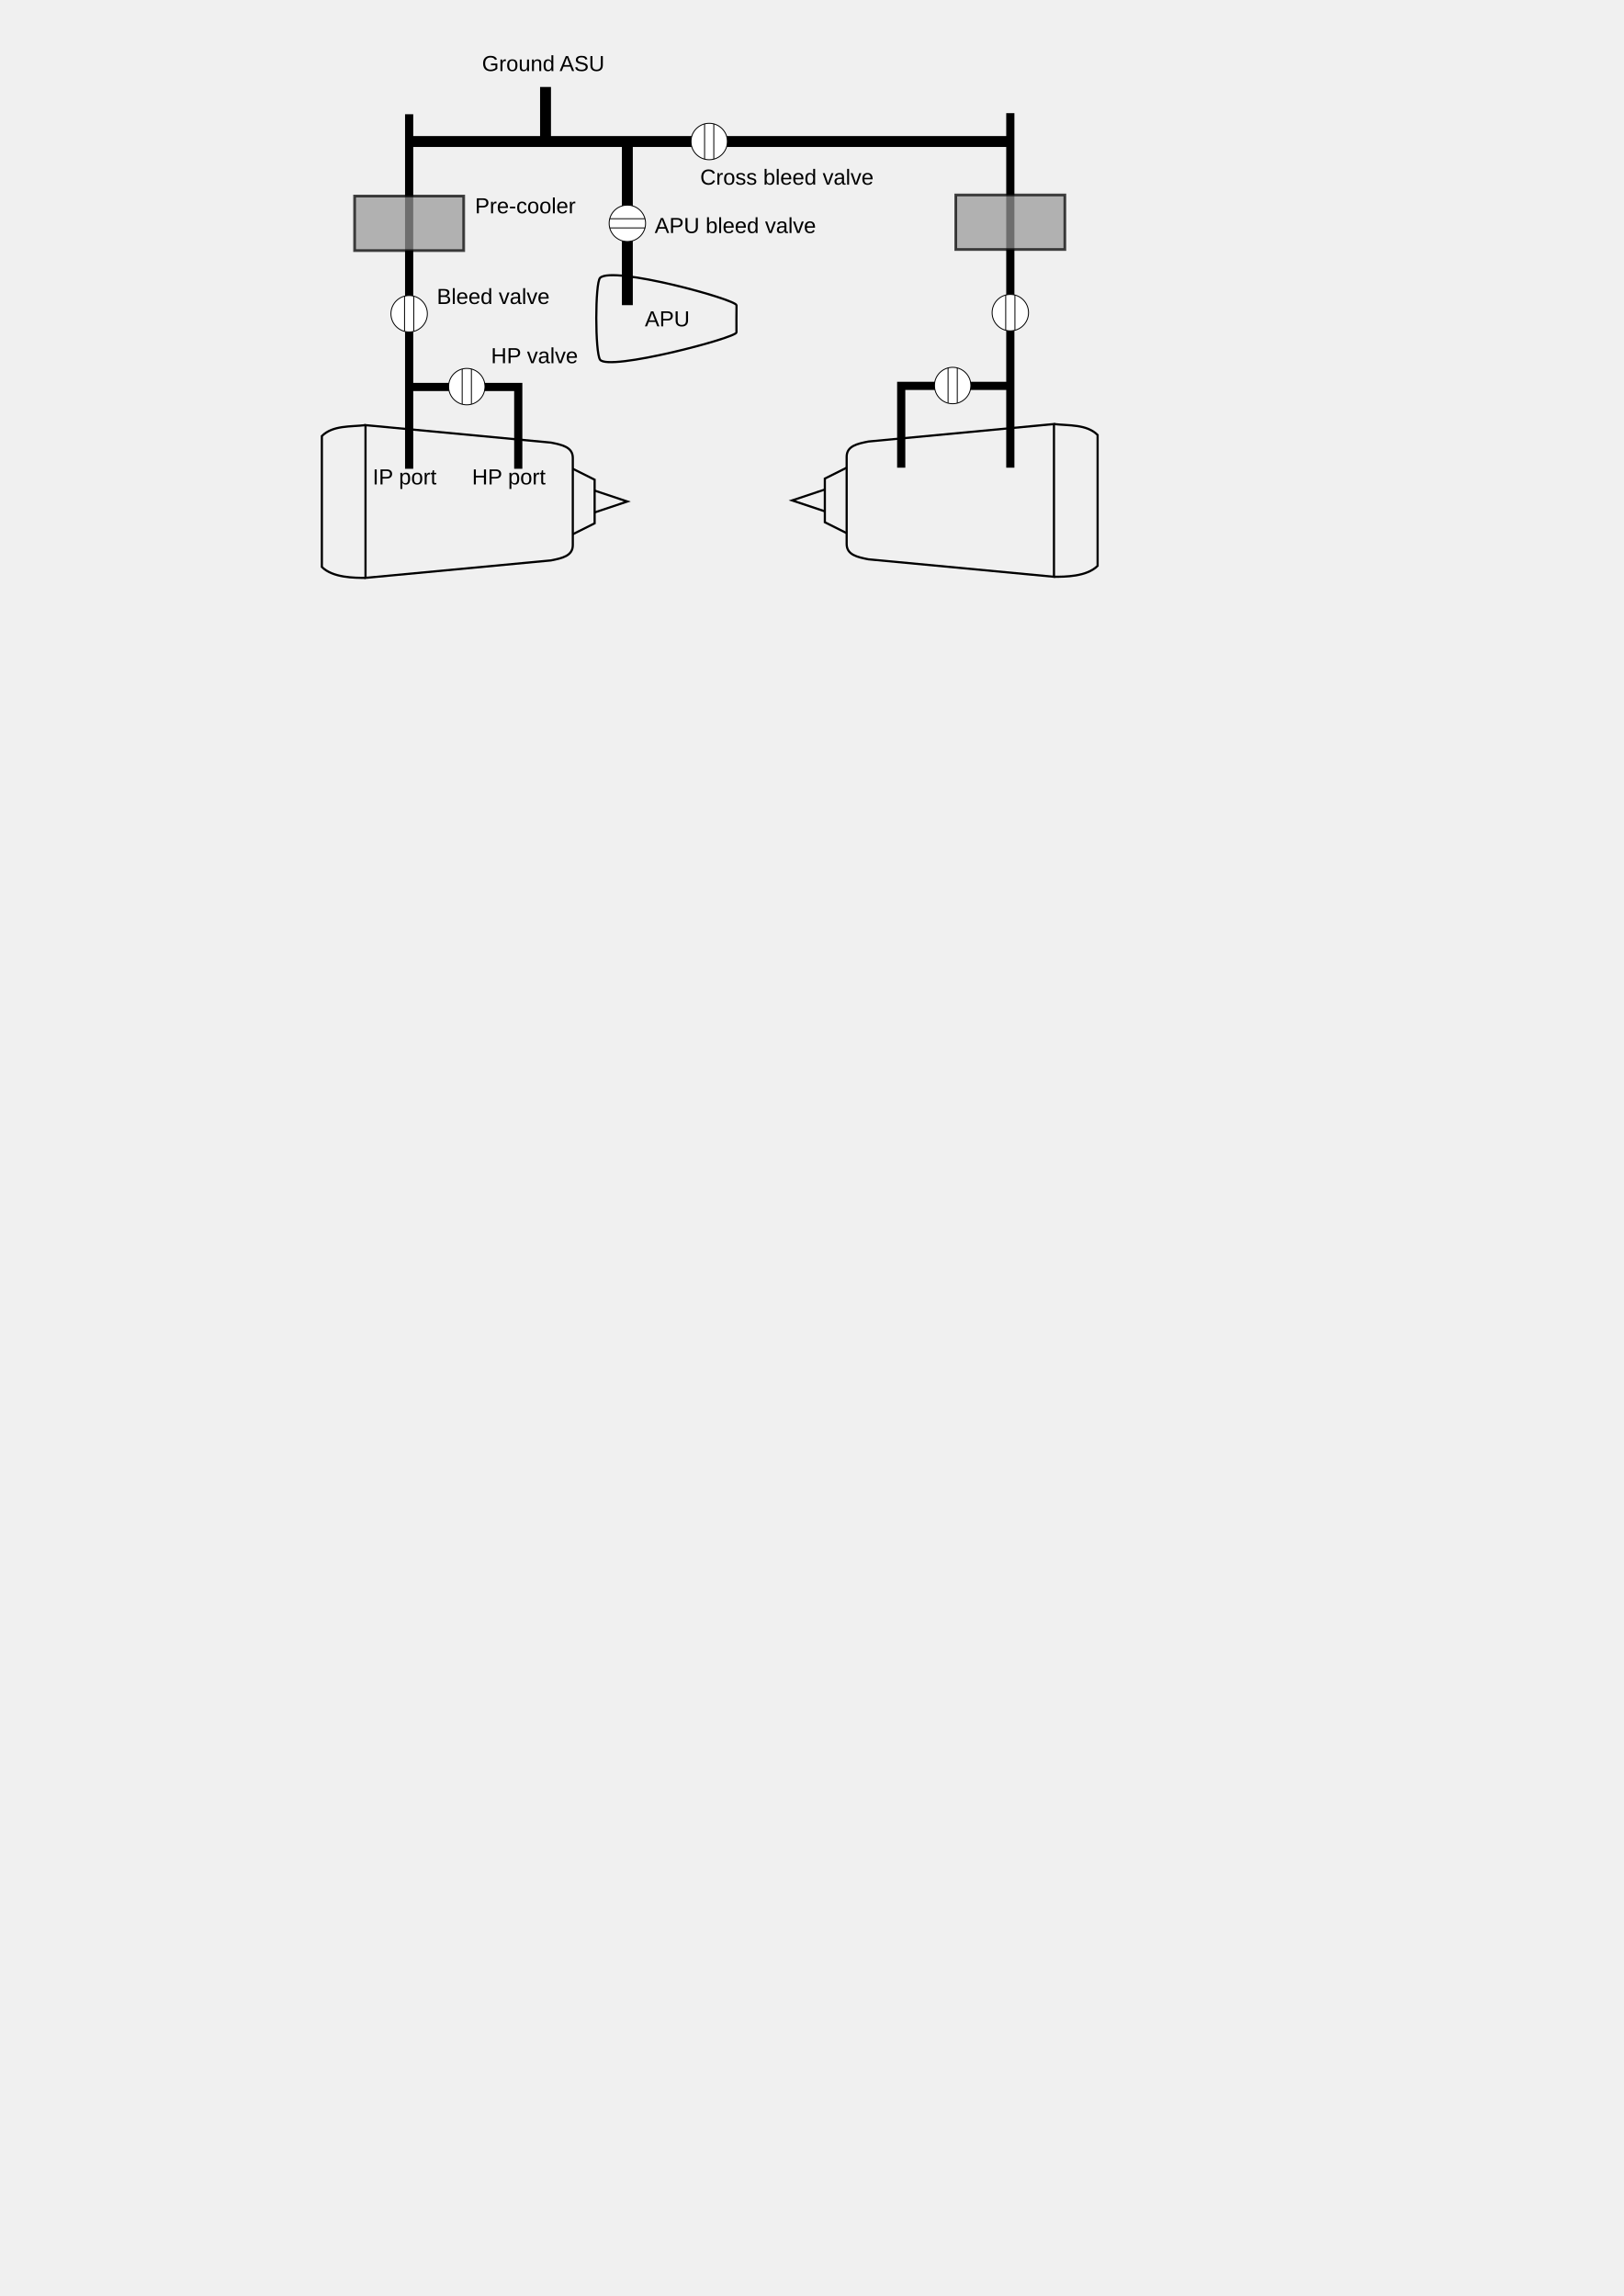
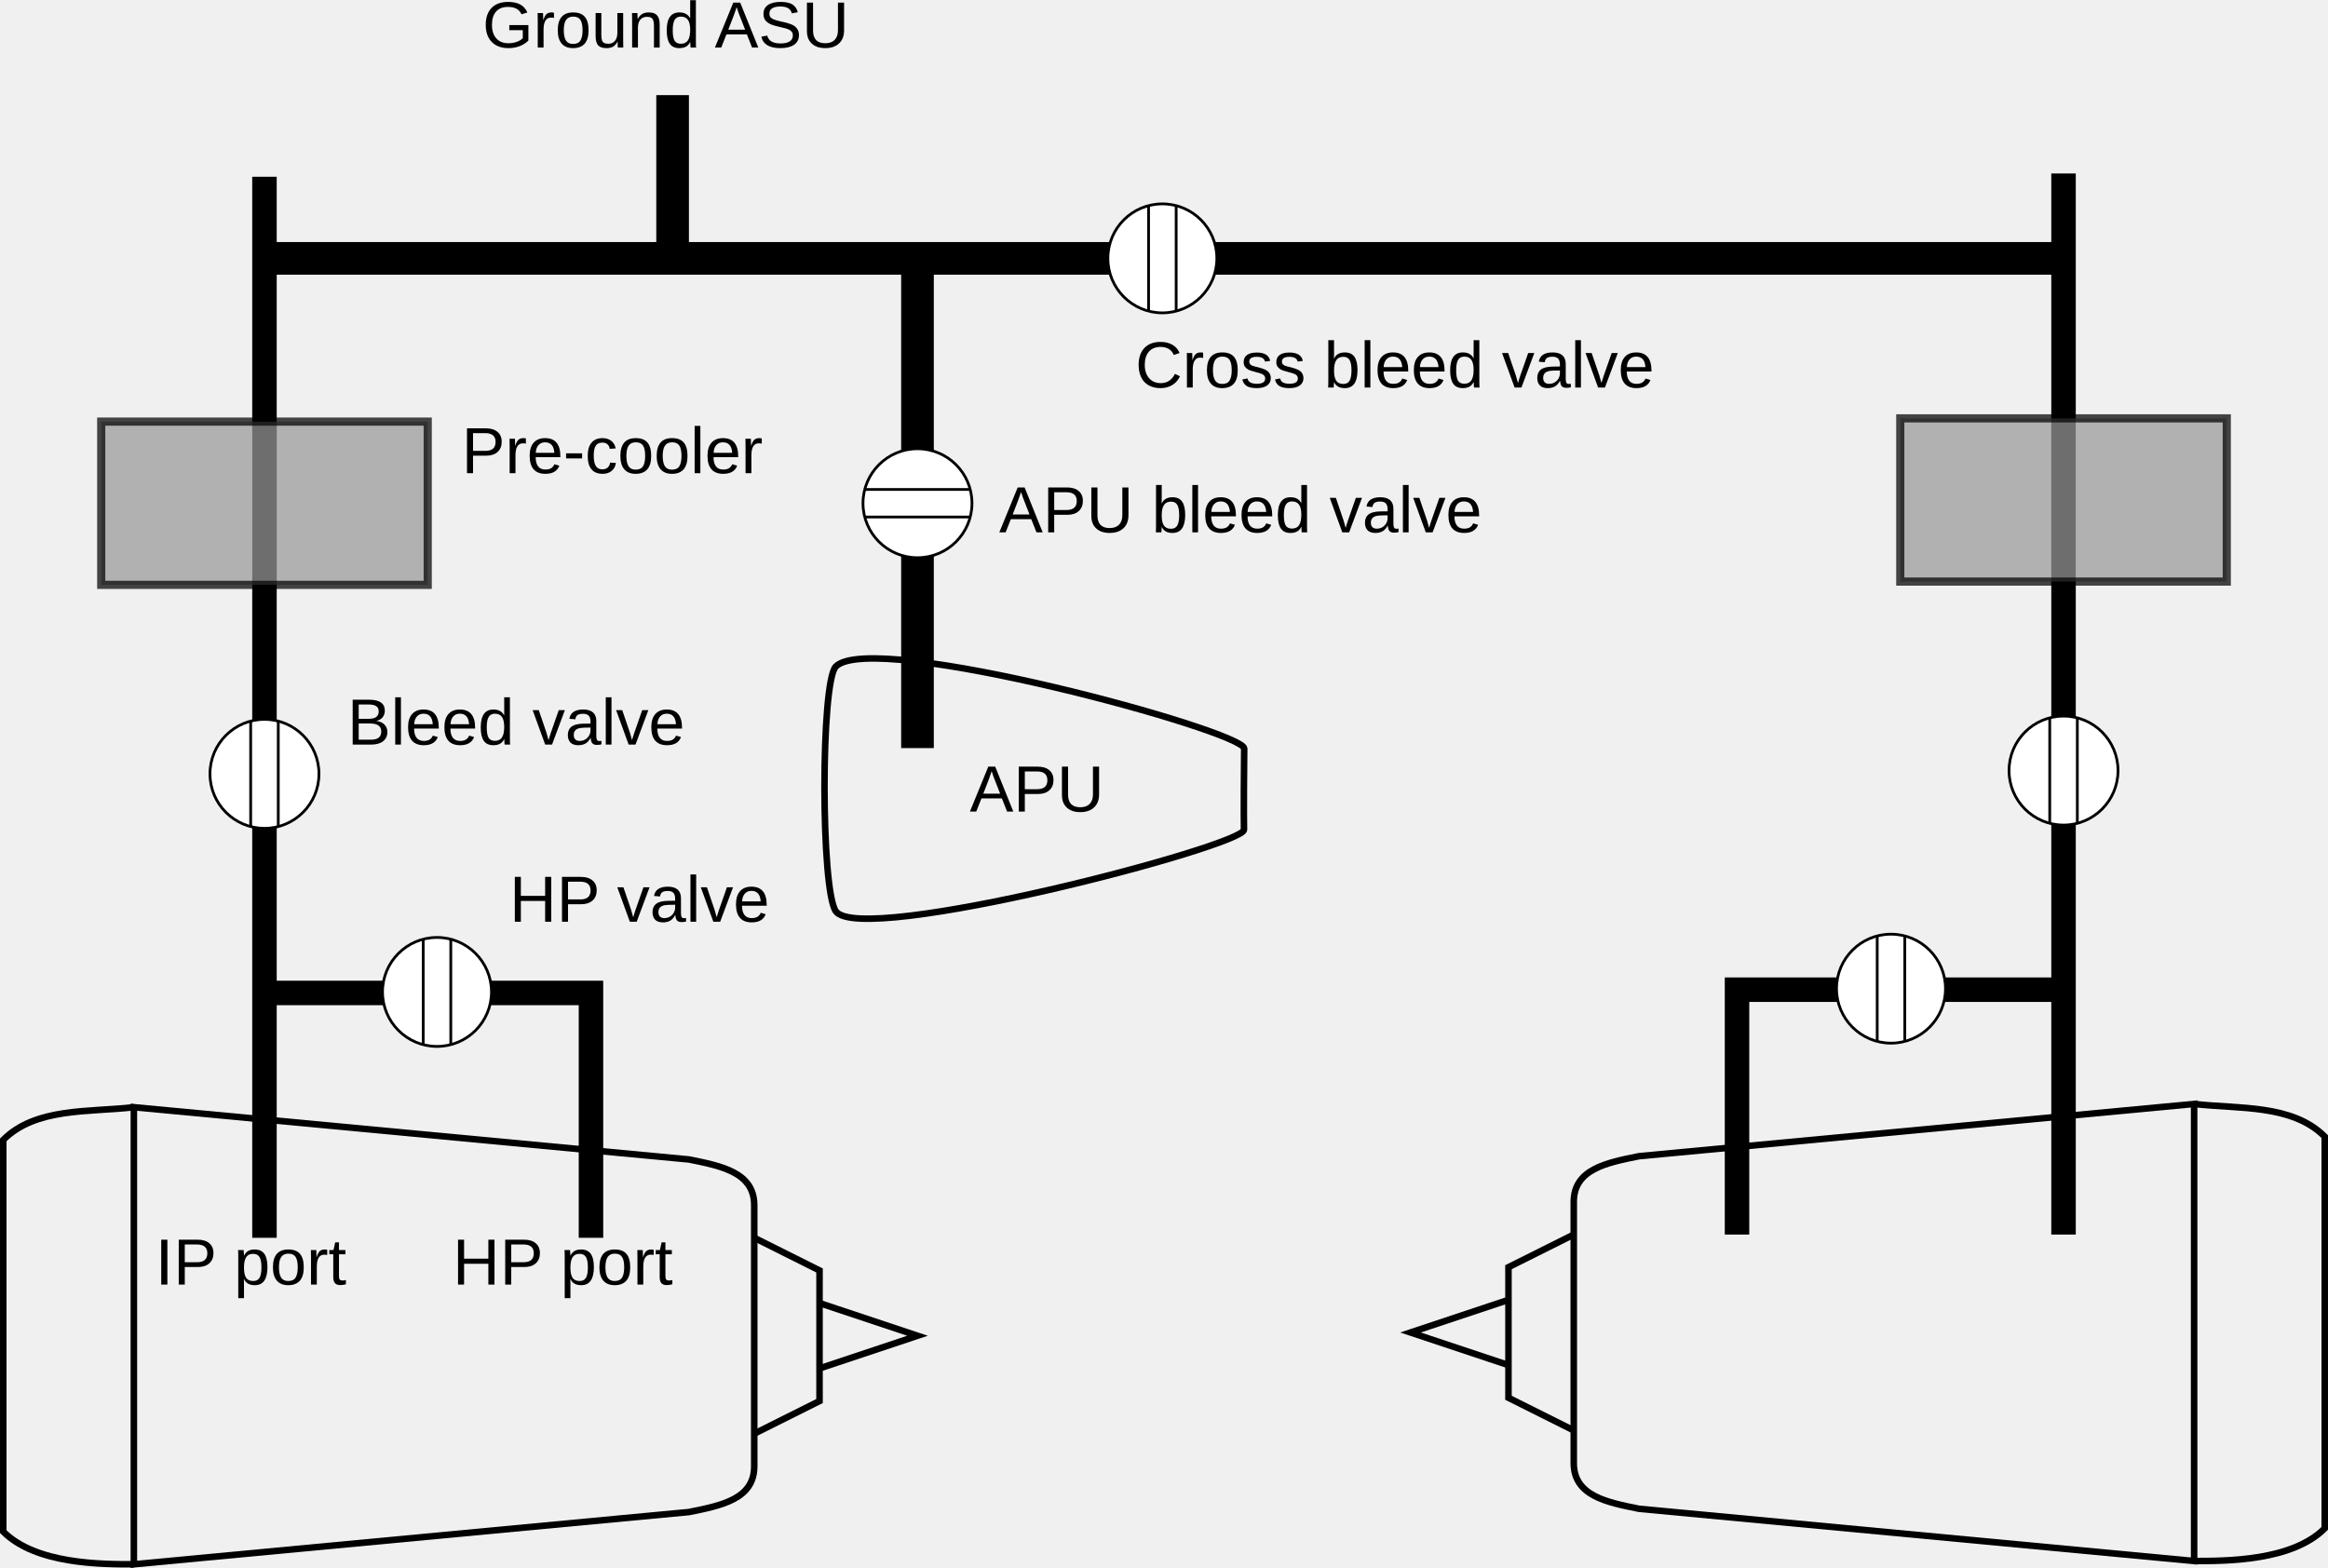
- <svg xmlns="http://www.w3.org/2000/svg" xmlns:xlink="http://www.w3.org/1999/xlink" width="744.094" height="1052.362" id="svg2" version="1.0">
+ <svg xmlns="http://www.w3.org/2000/svg" xmlns:xlink="http://www.w3.org/1999/xlink" version="1.0" width="356.5" height="240.07" id="svg2">
  <defs id="defs4" />
-   <g id="layer1">
-     <g id="g2006" transform="matrix(0,1,1,0,105.1378,-55.13782)">
-       <path id="path1921" d="M 250,62.362 L 258,147.362 C 259,152.362 260,157.362 265,157.362 L 305,157.362 C 310,157.362 311,152.362 312,147.362 L 320,62.362 L 250,62.362 z " style="fill:none;fill-opacity:0.75;fill-rule:evenodd;stroke:#000000;stroke-width:1px;stroke-linecap:butt;stroke-linejoin:miter;stroke-opacity:1" />
-       <path id="path1923" d="M 250,62.362 C 250.794,55.521 250,47.362 255,42.362 L 315,42.362 C 320,47.362 320,57.362 320,62.362" style="fill:none;fill-opacity:0.75;fill-rule:evenodd;stroke:#000000;stroke-width:1px;stroke-linecap:butt;stroke-linejoin:miter;stroke-opacity:1" />
-       <path id="path1925" d="M 270,157.362 L 275,167.362 L 295,167.362 L 300,157.362" style="fill:none;fill-opacity:0.75;fill-rule:evenodd;stroke:#000000;stroke-width:1px;stroke-linecap:butt;stroke-linejoin:miter;stroke-opacity:1" />
-       <path id="path1927" d="M 280,167.362 L 285,182.362 L 290,167.362" style="fill:none;fill-opacity:0.75;fill-rule:evenodd;stroke:#000000;stroke-width:1px;stroke-linecap:butt;stroke-linejoin:miter;stroke-opacity:1" />
+   <g transform="translate(-147,-25.2923)" id="layer1">
+     <g transform="matrix(0,1,1,0,105.1378,-55.13782)" id="g2006">
+       <path d="M 250,62.362 L 258,147.362 C 259,152.362 260,157.362 265,157.362 L 305,157.362 C 310,157.362 311,152.362 312,147.362 L 320,62.362 L 250,62.362 z " style="fill:none;fill-opacity:0.75;fill-rule:evenodd;stroke:#000000;stroke-width:1px;stroke-linecap:butt;stroke-linejoin:miter;stroke-opacity:1" id="path1921" />
+       <path d="M 250,62.362 C 250.794,55.521 250,47.362 255,42.362 L 315,42.362 C 320,47.362 320,57.362 320,62.362" style="fill:none;fill-opacity:0.75;fill-rule:evenodd;stroke:#000000;stroke-width:1px;stroke-linecap:butt;stroke-linejoin:miter;stroke-opacity:1" id="path1923" />
+       <path d="M 270,157.362 L 275,167.362 L 295,167.362 L 300,157.362" style="fill:none;fill-opacity:0.75;fill-rule:evenodd;stroke:#000000;stroke-width:1px;stroke-linecap:butt;stroke-linejoin:miter;stroke-opacity:1" id="path1925" />
+       <path d="M 280,167.362 L 285,182.362 L 290,167.362" style="fill:none;fill-opacity:0.75;fill-rule:evenodd;stroke:#000000;stroke-width:1px;stroke-linecap:butt;stroke-linejoin:miter;stroke-opacity:1" id="path1927" />
    </g>
-     <path style="fill:none;fill-rule:evenodd;stroke:#000000;stroke-width:3.75;stroke-linecap:butt;stroke-linejoin:miter;stroke-miterlimit:4;stroke-dasharray:none;stroke-opacity:1" d="M 187.5,214.862 L 187.5,52.362" id="path2210" />
-     <g id="g2845" transform="matrix(0.21125,0,0,0.21125,95.60623,57.75138)">
-       <path style="opacity:1;color:#000000;fill:#ffffff;fill-opacity:1;fill-rule:nonzero;stroke:#000000;stroke-width:2.201;stroke-linecap:round;stroke-linejoin:round;marker:none;marker-start:none;marker-mid:none;marker-end:none;stroke-miterlimit:4;stroke-dasharray:none;stroke-dashoffset:0;stroke-opacity:1;visibility:visible;display:inline;overflow:visible" id="path2839" d="M 317 406.862 A 43.5 43.5 0 1 1  230,406.862 A 43.5 43.5 0 1 1  317 406.862 z" transform="matrix(0.908057,0,0,0.908057,186.6465,37.90804)" />
-       <path id="path2841" d="M 425,369.112 L 425,445.487" style="fill:none;fill-opacity:0.75;fill-rule:evenodd;stroke:#000000;stroke-width:2px;stroke-linecap:butt;stroke-linejoin:miter;stroke-opacity:1" />
-       <path id="path2843" d="M 445,368.987 L 445,445.362" style="fill:none;fill-opacity:0.75;fill-rule:evenodd;stroke:#000000;stroke-width:2px;stroke-linecap:butt;stroke-linejoin:miter;stroke-opacity:1" />
+     <path d="M 187.5,214.862 L 187.5,52.362" style="fill:none;fill-rule:evenodd;stroke:#000000;stroke-width:3.75;stroke-linecap:butt;stroke-linejoin:miter;stroke-miterlimit:4;stroke-dasharray:none;stroke-opacity:1" id="path2210" />
+     <g transform="matrix(0.21125,0,0,0.21125,95.60623,57.75138)" id="g2845">
+       <path d="M 317 406.862 A 43.5 43.5 0 1 1  230,406.862 A 43.5 43.5 0 1 1  317 406.862 z" transform="matrix(0.908057,0,0,0.908057,186.6465,37.90804)" style="opacity:1;color:#000000;fill:#ffffff;fill-opacity:1;fill-rule:nonzero;stroke:#000000;stroke-width:2.201;stroke-linecap:round;stroke-linejoin:round;marker:none;marker-start:none;marker-mid:none;marker-end:none;stroke-miterlimit:4;stroke-dasharray:none;stroke-dashoffset:0;stroke-opacity:1;visibility:visible;display:inline;overflow:visible" id="path2839" />
+       <path d="M 425,369.112 L 425,445.487" style="fill:none;fill-opacity:0.75;fill-rule:evenodd;stroke:#000000;stroke-width:2px;stroke-linecap:butt;stroke-linejoin:miter;stroke-opacity:1" id="path2841" />
+       <path d="M 445,368.987 L 445,445.362" style="fill:none;fill-opacity:0.75;fill-rule:evenodd;stroke:#000000;stroke-width:2px;stroke-linecap:butt;stroke-linejoin:miter;stroke-opacity:1" id="path2843" />
    </g>
-     <text xml:space="preserve" style="font-size:10px;font-style:normal;font-weight:normal;fill:#000000;fill-opacity:1;stroke:none;stroke-width:1px;stroke-linecap:butt;stroke-linejoin:miter;stroke-opacity:1;font-family:Arial" x="200.179" y="139.326" id="text2219">
-       <tspan id="tspan2221" x="200.179" y="139.326">Bleed valve</tspan>
+     <text x="200.179" y="139.326" style="font-size:10px;font-style:normal;font-weight:normal;fill:#000000;fill-opacity:1;stroke:none;stroke-width:1px;stroke-linecap:butt;stroke-linejoin:miter;stroke-opacity:1;font-family:Arial" id="text2219" xml:space="preserve">
+       <tspan x="200.179" y="139.326" id="tspan2221">Bleed valve</tspan>
    </text>
-     <path style="fill:none;fill-rule:evenodd;stroke:#000000;stroke-width:3.75;stroke-linecap:butt;stroke-linejoin:miter;stroke-miterlimit:4;stroke-dasharray:none;stroke-opacity:1" d="M 237.5,214.862 L 237.5,177.362 L 187.5,177.362" id="path2223" />
-     <use x="0" y="0" xlink:href="#g2845" id="use2225" transform="translate(26.41906,33.39919)" width="744.094" height="1052.362" />
-     <text xml:space="preserve" style="font-size:10px;font-style:normal;font-weight:normal;fill:#000000;fill-opacity:1;stroke:none;stroke-width:1px;stroke-linecap:butt;stroke-linejoin:miter;stroke-opacity:1;font-family:Arial" x="225.011" y="166.458" id="text2227">
-       <tspan id="tspan2229" x="225.011" y="166.458">HP valve</tspan>
+     <path d="M 237.5,214.862 L 237.5,177.362 L 187.5,177.362" style="fill:none;fill-rule:evenodd;stroke:#000000;stroke-width:3.75;stroke-linecap:butt;stroke-linejoin:miter;stroke-miterlimit:4;stroke-dasharray:none;stroke-opacity:1" id="path2223" />
+     <use transform="translate(26.41906,33.39919)" id="use2225" x="0" y="0" width="744.094" height="1052.362" xlink:href="#g2845" />
+     <text x="225.011" y="166.458" style="font-size:10px;font-style:normal;font-weight:normal;fill:#000000;fill-opacity:1;stroke:none;stroke-width:1px;stroke-linecap:butt;stroke-linejoin:miter;stroke-opacity:1;font-family:Arial" id="text2227" xml:space="preserve">
+       <tspan x="225.011" y="166.458" id="tspan2229">HP valve</tspan>
    </text>
-     <text xml:space="preserve" style="font-size:10px;font-style:normal;font-weight:normal;fill:#000000;fill-opacity:1;stroke:none;stroke-width:1px;stroke-linecap:butt;stroke-linejoin:miter;stroke-opacity:1;font-family:Arial" x="170.771" y="222.02" id="text2231">
-       <tspan id="tspan2233" x="170.771" y="222.02">IP port</tspan>
+     <text x="170.771" y="222.02" style="font-size:10px;font-style:normal;font-weight:normal;fill:#000000;fill-opacity:1;stroke:none;stroke-width:1px;stroke-linecap:butt;stroke-linejoin:miter;stroke-opacity:1;font-family:Arial" id="text2231" xml:space="preserve">
+       <tspan x="170.771" y="222.02" id="tspan2233">IP port</tspan>
    </text>
-     <text xml:space="preserve" style="font-size:10px;font-style:normal;font-weight:normal;fill:#000000;fill-opacity:1;stroke:none;stroke-width:1px;stroke-linecap:butt;stroke-linejoin:miter;stroke-opacity:1;font-family:Arial" x="216.318" y="222.02" id="text2235">
-       <tspan id="tspan2237" x="216.318" y="222.02">HP port</tspan>
+     <text x="216.318" y="222.02" style="font-size:10px;font-style:normal;font-weight:normal;fill:#000000;fill-opacity:1;stroke:none;stroke-width:1px;stroke-linecap:butt;stroke-linejoin:miter;stroke-opacity:1;font-family:Arial" id="text2235" xml:space="preserve">
+       <tspan x="216.318" y="222.02" id="tspan2237">HP port</tspan>
    </text>
-     <rect style="fill:#999999;fill-opacity:0.722;stroke:#000000;stroke-width:1.25;stroke-miterlimit:4;stroke-dasharray:none;stroke-dashoffset:0;stroke-opacity:0.722" id="rect2239" width="50" height="25" x="162.5" y="89.862" />
-     <text xml:space="preserve" style="font-size:10px;font-style:normal;font-weight:normal;fill:#000000;fill-opacity:1;stroke:none;stroke-width:1px;stroke-linecap:butt;stroke-linejoin:miter;stroke-opacity:1;font-family:Arial" x="217.688" y="97.768" id="text3210">
-       <tspan id="tspan3212" x="217.688" y="97.768">Pre-cooler</tspan>
+     <rect width="50" height="25" x="162.5" y="89.862" style="fill:#999999;fill-opacity:0.722;stroke:#000000;stroke-width:1.25;stroke-miterlimit:4;stroke-dasharray:none;stroke-dashoffset:0;stroke-opacity:0.722" id="rect2239" />
+     <text x="217.688" y="97.768" style="font-size:10px;font-style:normal;font-weight:normal;fill:#000000;fill-opacity:1;stroke:none;stroke-width:1px;stroke-linecap:butt;stroke-linejoin:miter;stroke-opacity:1;font-family:Arial" id="text3210" xml:space="preserve">
+       <tspan x="217.688" y="97.768" id="tspan3212">Pre-cooler</tspan>
    </text>
-     <g id="g4208" transform="matrix(-1,0,0,1,650.5,-0.5000004)">
+     <g transform="matrix(-1,0,0,1,650.5,-0.5000004)" id="g4208">
      <g transform="matrix(0,1,1,0,105.1378,-55.13782)" id="g4210">
-         <path style="fill:none;fill-opacity:0.75;fill-rule:evenodd;stroke:#000000;stroke-width:1px;stroke-linecap:butt;stroke-linejoin:miter;stroke-opacity:1" d="M 250,62.362 L 258,147.362 C 259,152.362 260,157.362 265,157.362 L 305,157.362 C 310,157.362 311,152.362 312,147.362 L 320,62.362 L 250,62.362 z " id="path4212" />
-         <path style="fill:none;fill-opacity:0.75;fill-rule:evenodd;stroke:#000000;stroke-width:1px;stroke-linecap:butt;stroke-linejoin:miter;stroke-opacity:1" d="M 250,62.362 C 250.794,55.521 250,47.362 255,42.362 L 315,42.362 C 320,47.362 320,57.362 320,62.362" id="path4214" />
-         <path style="fill:none;fill-opacity:0.75;fill-rule:evenodd;stroke:#000000;stroke-width:1px;stroke-linecap:butt;stroke-linejoin:miter;stroke-opacity:1" d="M 270,157.362 L 275,167.362 L 295,167.362 L 300,157.362" id="path4216" />
-         <path style="fill:none;fill-opacity:0.75;fill-rule:evenodd;stroke:#000000;stroke-width:1px;stroke-linecap:butt;stroke-linejoin:miter;stroke-opacity:1" d="M 280,167.362 L 285,182.362 L 290,167.362" id="path4218" />
+         <path d="M 250,62.362 L 258,147.362 C 259,152.362 260,157.362 265,157.362 L 305,157.362 C 310,157.362 311,152.362 312,147.362 L 320,62.362 L 250,62.362 z " style="fill:none;fill-opacity:0.75;fill-rule:evenodd;stroke:#000000;stroke-width:1px;stroke-linecap:butt;stroke-linejoin:miter;stroke-opacity:1" id="path4212" />
+         <path d="M 250,62.362 C 250.794,55.521 250,47.362 255,42.362 L 315,42.362 C 320,47.362 320,57.362 320,62.362" style="fill:none;fill-opacity:0.75;fill-rule:evenodd;stroke:#000000;stroke-width:1px;stroke-linecap:butt;stroke-linejoin:miter;stroke-opacity:1" id="path4214" />
+         <path d="M 270,157.362 L 275,167.362 L 295,167.362 L 300,157.362" style="fill:none;fill-opacity:0.75;fill-rule:evenodd;stroke:#000000;stroke-width:1px;stroke-linecap:butt;stroke-linejoin:miter;stroke-opacity:1" id="path4216" />
+         <path d="M 280,167.362 L 285,182.362 L 290,167.362" style="fill:none;fill-opacity:0.75;fill-rule:evenodd;stroke:#000000;stroke-width:1px;stroke-linecap:butt;stroke-linejoin:miter;stroke-opacity:1" id="path4218" />
      </g>
-       <path id="path4220" d="M 187.5,214.862 L 187.5,52.362" style="fill:none;fill-rule:evenodd;stroke:#000000;stroke-width:3.75;stroke-linecap:butt;stroke-linejoin:miter;stroke-miterlimit:4;stroke-dasharray:none;stroke-opacity:1" />
+       <path d="M 187.5,214.862 L 187.5,52.362" style="fill:none;fill-rule:evenodd;stroke:#000000;stroke-width:3.75;stroke-linecap:butt;stroke-linejoin:miter;stroke-miterlimit:4;stroke-dasharray:none;stroke-opacity:1" id="path4220" />
      <g transform="matrix(0.21125,0,0,0.21125,95.60623,57.75138)" id="g4222">
-         <path transform="matrix(0.908057,0,0,0.908057,186.6465,37.90804)" d="M 317 406.862 A 43.5 43.5 0 1 1  230,406.862 A 43.5 43.5 0 1 1  317 406.862 z" id="path4224" style="opacity:1;color:#000000;fill:#ffffff;fill-opacity:1;fill-rule:nonzero;stroke:#000000;stroke-width:2.201;stroke-linecap:round;stroke-linejoin:round;marker:none;marker-start:none;marker-mid:none;marker-end:none;stroke-miterlimit:4;stroke-dasharray:none;stroke-dashoffset:0;stroke-opacity:1;visibility:visible;display:inline;overflow:visible" />
-         <path style="fill:none;fill-opacity:0.75;fill-rule:evenodd;stroke:#000000;stroke-width:2px;stroke-linecap:butt;stroke-linejoin:miter;stroke-opacity:1" d="M 425,369.112 L 425,445.487" id="path4226" />
-         <path style="fill:none;fill-opacity:0.75;fill-rule:evenodd;stroke:#000000;stroke-width:2px;stroke-linecap:butt;stroke-linejoin:miter;stroke-opacity:1" d="M 445,368.987 L 445,445.362" id="path4228" />
+         <path d="M 317 406.862 A 43.5 43.5 0 1 1  230,406.862 A 43.5 43.5 0 1 1  317 406.862 z" transform="matrix(0.908057,0,0,0.908057,186.6465,37.90804)" style="opacity:1;color:#000000;fill:#ffffff;fill-opacity:1;fill-rule:nonzero;stroke:#000000;stroke-width:2.201;stroke-linecap:round;stroke-linejoin:round;marker:none;marker-start:none;marker-mid:none;marker-end:none;stroke-miterlimit:4;stroke-dasharray:none;stroke-dashoffset:0;stroke-opacity:1;visibility:visible;display:inline;overflow:visible" id="path4224" />
+         <path d="M 425,369.112 L 425,445.487" style="fill:none;fill-opacity:0.75;fill-rule:evenodd;stroke:#000000;stroke-width:2px;stroke-linecap:butt;stroke-linejoin:miter;stroke-opacity:1" id="path4226" />
+         <path d="M 445,368.987 L 445,445.362" style="fill:none;fill-opacity:0.75;fill-rule:evenodd;stroke:#000000;stroke-width:2px;stroke-linecap:butt;stroke-linejoin:miter;stroke-opacity:1" id="path4228" />
      </g>
-       <path id="path4234" d="M 237.5,214.862 L 237.5,177.362 L 187.5,177.362" style="fill:none;fill-rule:evenodd;stroke:#000000;stroke-width:3.75;stroke-linecap:butt;stroke-linejoin:miter;stroke-miterlimit:4;stroke-dasharray:none;stroke-opacity:1" />
-       <use height="1052.362" width="744.094" transform="translate(26.41906,33.39919)" id="use4236" xlink:href="#g2845" y="0" x="0" />
-       <rect y="89.862" x="162.5" height="25" width="50" id="rect4250" style="fill:#999999;fill-opacity:0.722;stroke:#000000;stroke-width:1.25;stroke-miterlimit:4;stroke-dasharray:none;stroke-dashoffset:0;stroke-opacity:0.722" />
+       <path d="M 237.5,214.862 L 237.5,177.362 L 187.5,177.362" style="fill:none;fill-rule:evenodd;stroke:#000000;stroke-width:3.75;stroke-linecap:butt;stroke-linejoin:miter;stroke-miterlimit:4;stroke-dasharray:none;stroke-opacity:1" id="path4234" />
+       <use transform="translate(26.41906,33.39919)" id="use4236" x="0" y="0" width="744.094" height="1052.362" xlink:href="#g2845" />
+       <rect width="50" height="25" x="162.5" y="89.862" style="fill:#999999;fill-opacity:0.722;stroke:#000000;stroke-width:1.25;stroke-miterlimit:4;stroke-dasharray:none;stroke-dashoffset:0;stroke-opacity:0.722" id="rect4250" />
    </g>
-     <path style="fill:none;fill-rule:evenodd;stroke:#000000;stroke-width:5;stroke-linecap:butt;stroke-linejoin:miter;stroke-opacity:1;stroke-miterlimit:4;stroke-dasharray:none" d="M 187.5,64.862 L 462.5,64.862" id="path4256" />
-     <use x="0" y="0" xlink:href="#g2845" id="use5250" transform="translate(137.5,-78.94444)" width="744.094" height="1052.362" />
-     <text xml:space="preserve" style="font-size:10px;font-style:normal;font-weight:normal;fill:#000000;fill-opacity:1;stroke:none;stroke-width:1px;stroke-linecap:butt;stroke-linejoin:miter;stroke-opacity:1;font-family:Arial" x="320.85" y="84.642" id="text5252">
-       <tspan id="tspan5254" x="320.85" y="84.642">Cross bleed valve</tspan>
+     <path d="M 187.5,64.862 L 462.5,64.862" style="fill:none;fill-rule:evenodd;stroke:#000000;stroke-width:5;stroke-linecap:butt;stroke-linejoin:miter;stroke-miterlimit:4;stroke-dasharray:none;stroke-opacity:1" id="path4256" />
+     <use transform="translate(137.5,-78.94444)" id="use5250" x="0" y="0" width="744.094" height="1052.362" xlink:href="#g2845" />
+     <text x="320.85" y="84.642" style="font-size:10px;font-style:normal;font-weight:normal;fill:#000000;fill-opacity:1;stroke:none;stroke-width:1px;stroke-linecap:butt;stroke-linejoin:miter;stroke-opacity:1;font-family:Arial" id="text5252" xml:space="preserve">
+       <tspan x="320.85" y="84.642" id="tspan5254">Cross bleed valve</tspan>
    </text>
-     <path style="fill:none;fill-rule:evenodd;stroke:#000000;stroke-width:1px;stroke-linecap:butt;stroke-linejoin:miter;stroke-opacity:1" d="M 275,127.362 C 280.66,121.703 337.467,137.248 337.532,139.925 C 337.5,141.112 337.45,151.063 337.5,152.362 C 337.5,154.862 278.881,170.236 275,164.862 C 272.679,161.648 272.679,129.684 275,127.362 z " id="path5256" />
-     <text xml:space="preserve" style="font-size:10px;font-style:normal;font-weight:normal;fill:#000000;fill-opacity:1;stroke:none;stroke-width:1px;stroke-linecap:butt;stroke-linejoin:miter;stroke-opacity:1;font-family:Arial" x="295.515" y="149.581" id="text5258">
-       <tspan id="tspan5260" x="295.515" y="149.581">APU</tspan>
+     <path d="M 275,127.362 C 280.66,121.703 337.467,137.248 337.532,139.925 C 337.5,141.112 337.45,151.063 337.5,152.362 C 337.5,154.862 278.881,170.236 275,164.862 C 272.679,161.648 272.679,129.684 275,127.362 z " style="fill:none;fill-rule:evenodd;stroke:#000000;stroke-width:1px;stroke-linecap:butt;stroke-linejoin:miter;stroke-opacity:1" id="path5256" />
+     <text x="295.515" y="149.581" style="font-size:10px;font-style:normal;font-weight:normal;fill:#000000;fill-opacity:1;stroke:none;stroke-width:1px;stroke-linecap:butt;stroke-linejoin:miter;stroke-opacity:1;font-family:Arial" id="text5258" xml:space="preserve">
+       <tspan x="295.515" y="149.581" id="tspan5260">APU</tspan>
    </text>
-     <path style="fill:none;fill-rule:evenodd;stroke:#000000;stroke-width:5;stroke-linecap:butt;stroke-linejoin:miter;stroke-opacity:1;opacity:1;color:#000000;fill-opacity:1;marker:none;marker-start:none;marker-mid:none;marker-end:none;stroke-miterlimit:4;stroke-dasharray:none;stroke-dashoffset:0;visibility:visible;display:inline;overflow:visible;enable-background:accumulate" d="M 287.5,139.862 L 287.5,64.862" id="path5262" />
-     <use x="0" y="0" xlink:href="#g2845" id="use5264" transform="matrix(0,1,-1,0,431.3066,-85.13782)" width="744.094" height="1052.362" />
-     <text xml:space="preserve" style="font-size:10px;font-style:normal;font-weight:normal;fill:#000000;fill-opacity:1;stroke:none;stroke-width:1px;stroke-linecap:butt;stroke-linejoin:miter;stroke-opacity:1;font-family:Arial" x="300.015" y="106.819" id="text5266">
-       <tspan id="tspan5268" x="300.015" y="106.819">APU bleed valve</tspan>
+     <path d="M 287.5,139.862 L 287.5,64.862" style="opacity:1;color:#000000;fill:none;fill-opacity:1;fill-rule:evenodd;stroke:#000000;stroke-width:5;stroke-linecap:butt;stroke-linejoin:miter;marker:none;marker-start:none;marker-mid:none;marker-end:none;stroke-miterlimit:4;stroke-dasharray:none;stroke-dashoffset:0;stroke-opacity:1;visibility:visible;display:inline;overflow:visible;enable-background:accumulate" id="path5262" />
+     <use transform="matrix(0,1,-1,0,431.3066,-85.13782)" id="use5264" x="0" y="0" width="744.094" height="1052.362" xlink:href="#g2845" />
+     <text x="300.015" y="106.819" style="font-size:10px;font-style:normal;font-weight:normal;fill:#000000;fill-opacity:1;stroke:none;stroke-width:1px;stroke-linecap:butt;stroke-linejoin:miter;stroke-opacity:1;font-family:Arial" id="text5266" xml:space="preserve">
+       <tspan x="300.015" y="106.819" id="tspan5268">APU bleed valve</tspan>
    </text>
-     <path style="opacity:1;color:#000000;fill:none;fill-opacity:1;fill-rule:evenodd;stroke:#000000;stroke-width:5;stroke-linecap:butt;stroke-linejoin:miter;marker:none;marker-start:none;marker-mid:none;marker-end:none;stroke-miterlimit:4;stroke-dasharray:none;stroke-dashoffset:0;stroke-opacity:1;visibility:visible;display:inline;overflow:visible;enable-background:accumulate" d="M 250,64.862 L 250,39.862" id="path5288" />
-     <text xml:space="preserve" style="font-size:10px;font-style:normal;font-weight:normal;fill:#000000;fill-opacity:1;stroke:none;stroke-width:1px;stroke-linecap:butt;stroke-linejoin:miter;stroke-opacity:1;font-family:Arial" x="220.881" y="32.573" id="text5290">
-       <tspan id="tspan5292" x="220.881" y="32.573">Ground ASU</tspan>
+     <path d="M 250,64.862 L 250,39.862" style="opacity:1;color:#000000;fill:none;fill-opacity:1;fill-rule:evenodd;stroke:#000000;stroke-width:5;stroke-linecap:butt;stroke-linejoin:miter;marker:none;marker-start:none;marker-mid:none;marker-end:none;stroke-miterlimit:4;stroke-dasharray:none;stroke-dashoffset:0;stroke-opacity:1;visibility:visible;display:inline;overflow:visible;enable-background:accumulate" id="path5288" />
+     <text x="220.881" y="32.573" style="font-size:10px;font-style:normal;font-weight:normal;fill:#000000;fill-opacity:1;stroke:none;stroke-width:1px;stroke-linecap:butt;stroke-linejoin:miter;stroke-opacity:1;font-family:Arial" id="text5290" xml:space="preserve">
+       <tspan x="220.881" y="32.573" id="tspan5292">Ground ASU</tspan>
    </text>
  </g>
</svg>
